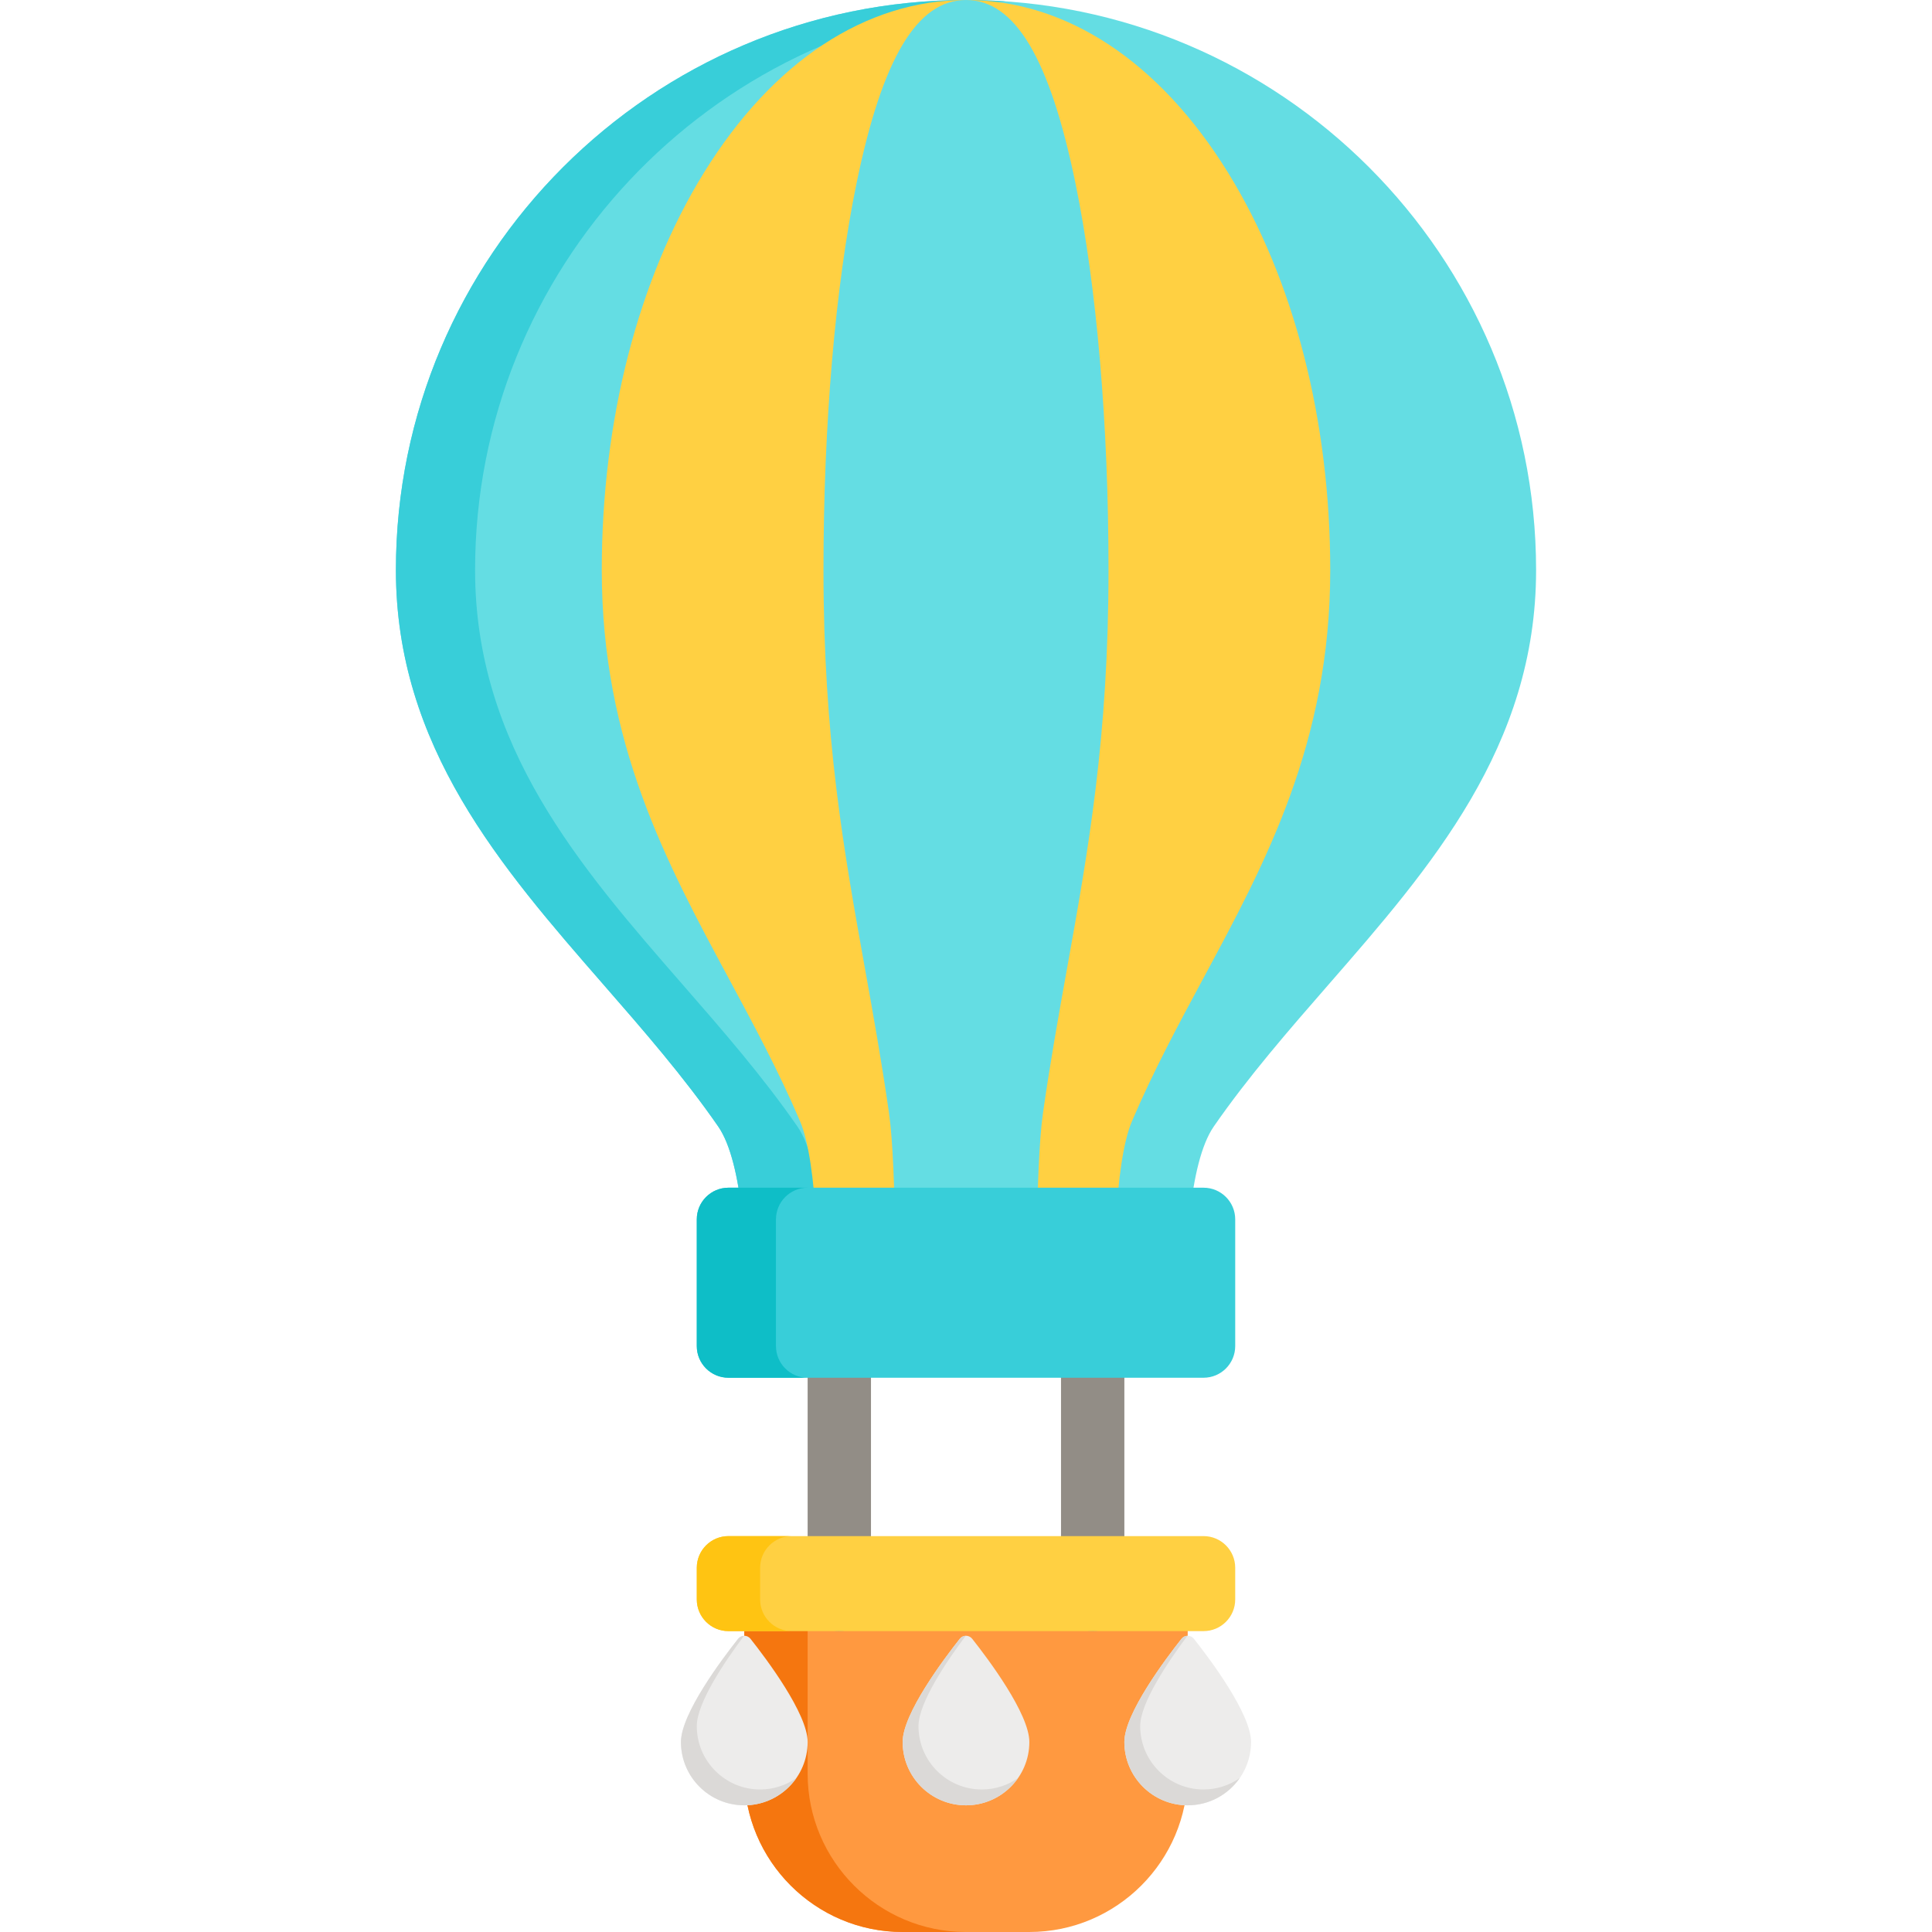
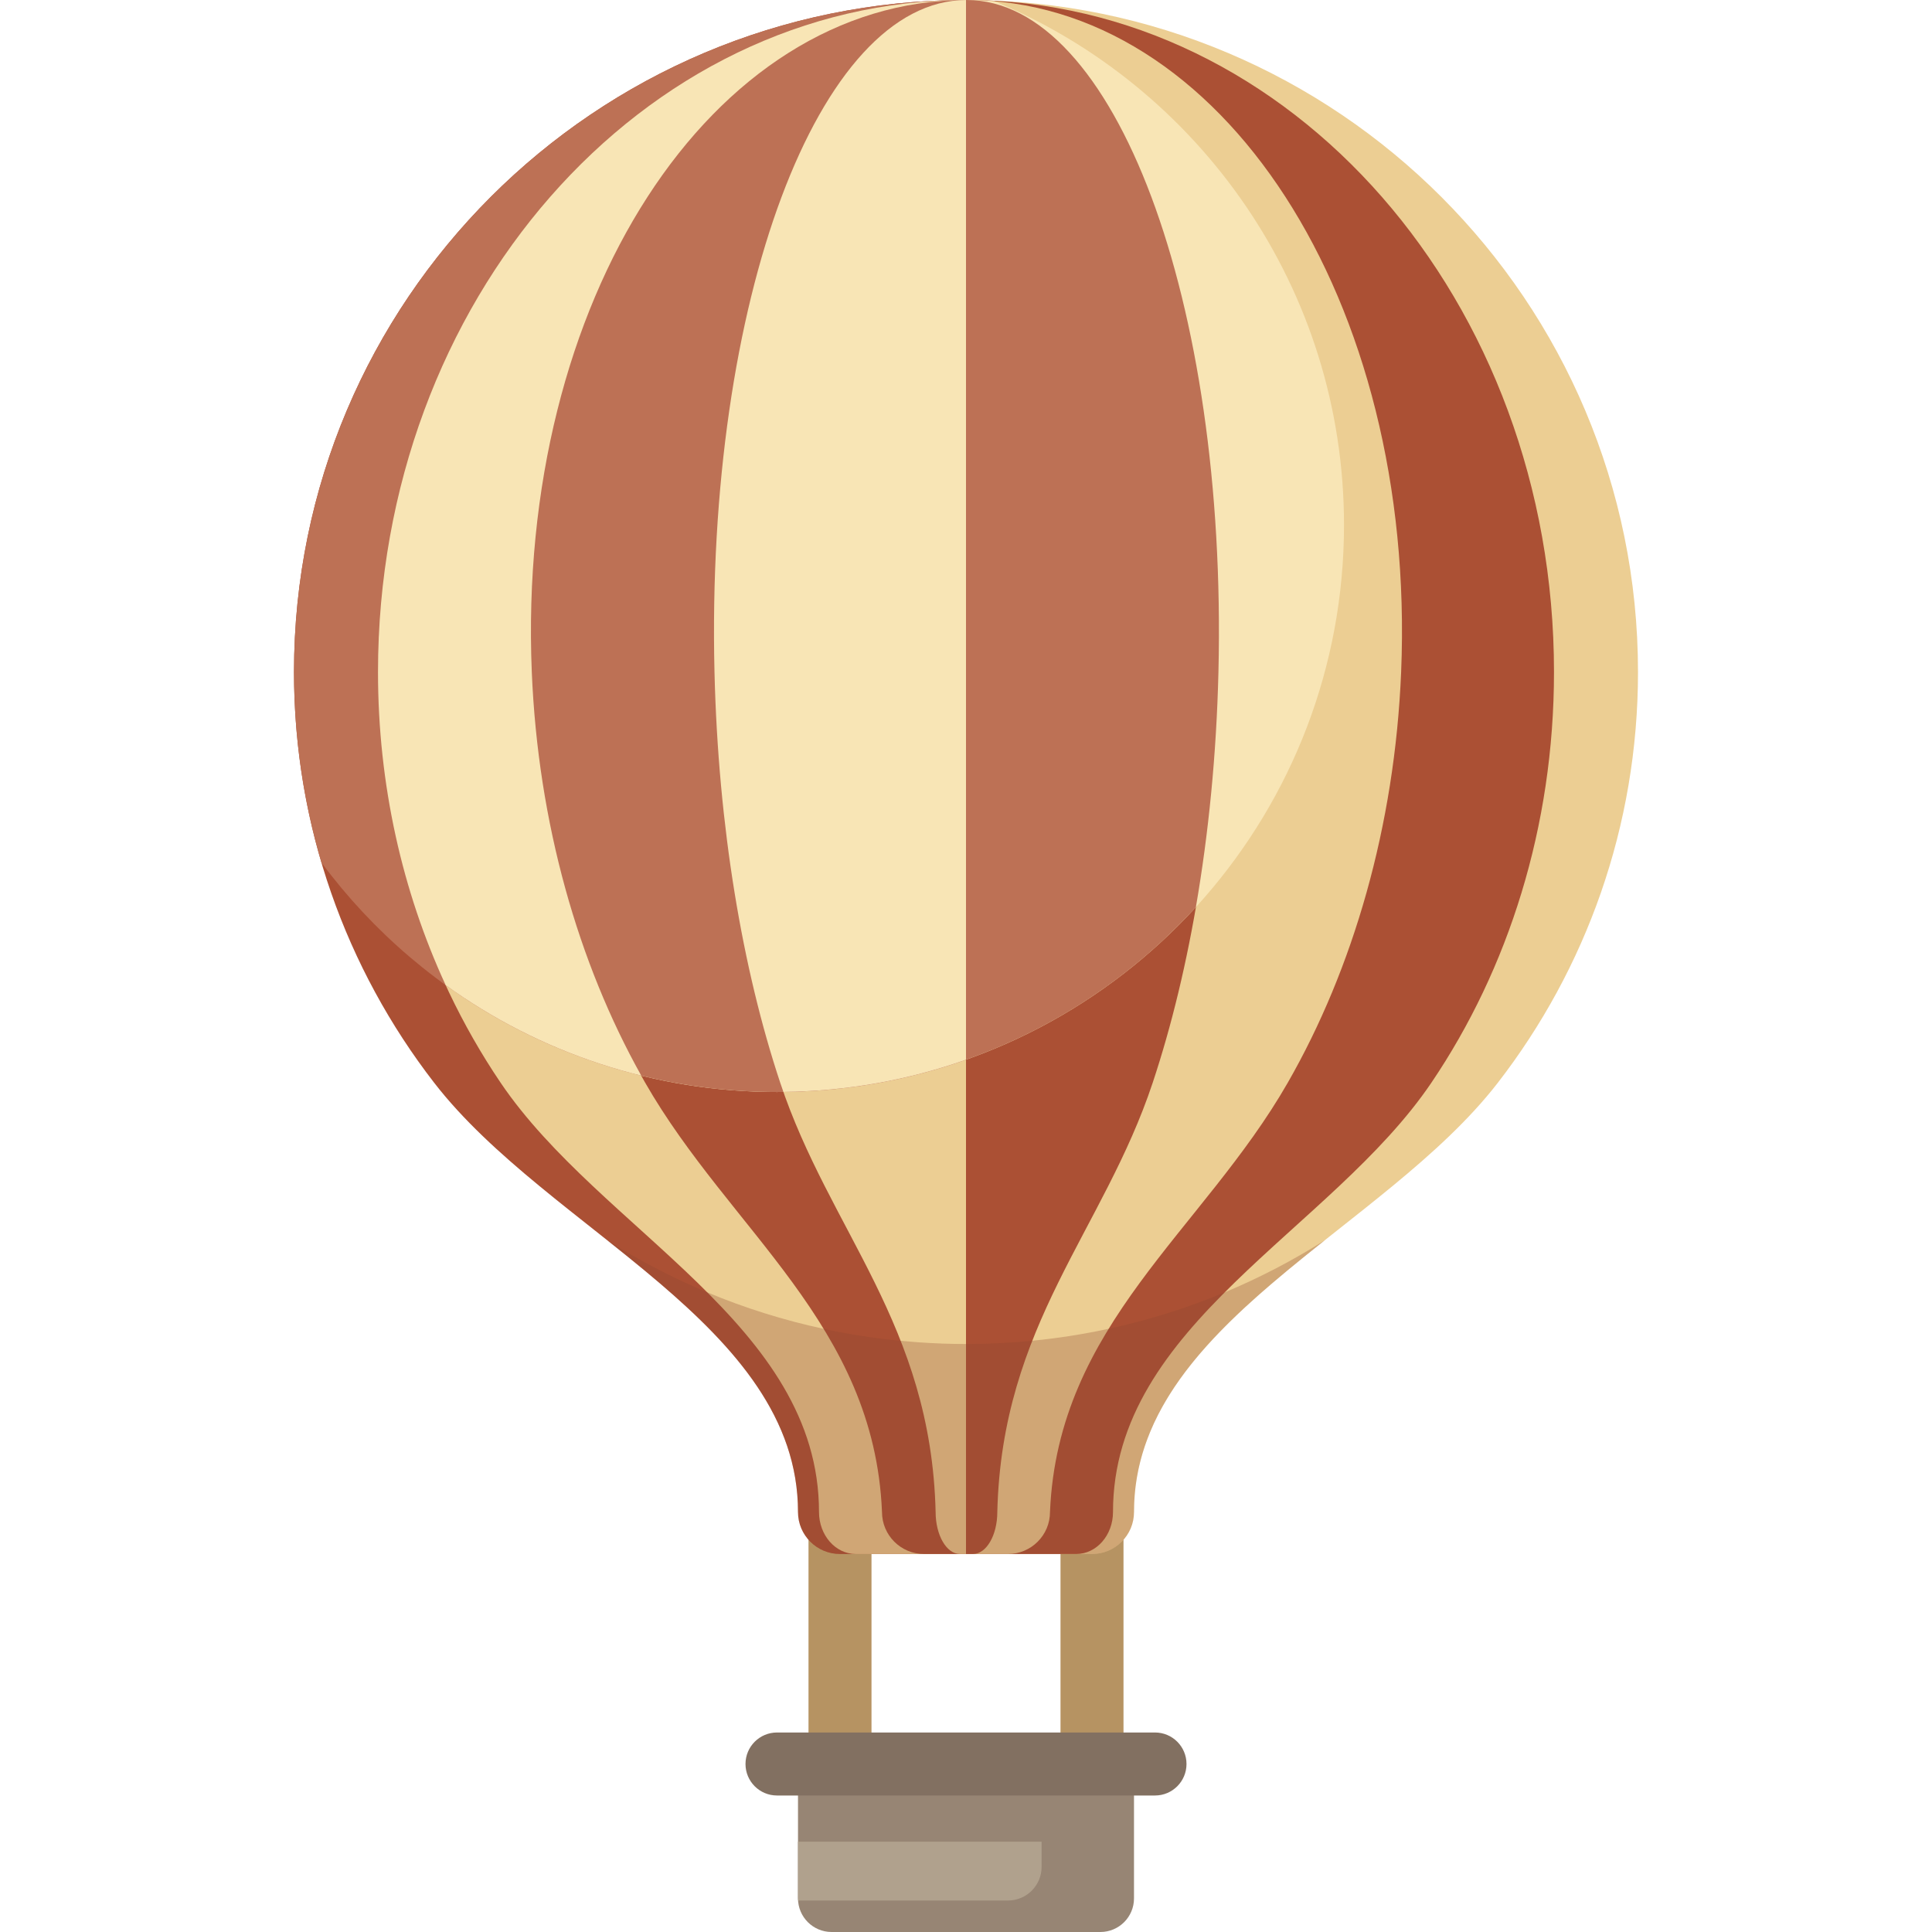
<svg xmlns="http://www.w3.org/2000/svg" version="1.1" id="Layer_1" x="0px" y="0px" viewBox="0 0 512 512" style="enable-background:new 0 0 512 512;" xml:space="preserve">
-   <path style="fill:#FF9940;" d="M306.361,415.475H205.639c-4.635,0-8.393,3.758-8.393,8.393v46.164  c0,23.141,18.826,41.967,41.967,41.967h33.574c23.141,0,41.967-18.826,41.967-41.967v-46.164  C314.754,419.234,310.996,415.475,306.361,415.475z" />
-   <path style="fill:#F5760F;" d="M214.033,470.033v-46.164c0-4.635,3.758-8.393,8.393-8.393h-16.787c-4.635,0-8.393,3.758-8.393,8.393  v46.164c0,23.141,18.826,41.967,41.967,41.967H256C232.859,512,214.033,493.173,214.033,470.033z" />
  <g>
-     <path style="fill:#928D86;" d="M289.574,432.262c-4.635,0-8.393-3.758-8.393-8.393v-75.541c0-4.635,3.758-8.393,8.393-8.393   s8.393,3.758,8.393,8.393v75.541C297.967,428.504,294.209,432.262,289.574,432.262z" />
-     <path style="fill:#928D86;" d="M222.426,432.262c-4.635,0-8.393-3.758-8.393-8.393v-75.541c0-4.635,3.758-8.393,8.393-8.393   c4.635,0,8.393,3.758,8.393,8.393v75.541C230.82,428.504,227.061,432.262,222.426,432.262z" />
+     <path style="fill:#B69362;" d="M222.609,475.826c-4.61,0-8.348-3.736-8.348-8.348v-66.783c0-4.611,3.738-8.348,8.348-8.348   c4.61,0,8.348,3.736,8.348,8.348v66.783C230.957,472.09,227.22,475.826,222.609,475.826z" />
+     <path style="fill:#B69362;" d="M289.391,475.826c-4.61,0-8.348-3.736-8.348-8.348v-66.783c0-4.611,3.738-8.348,8.348-8.348   s8.348,3.736,8.348,8.348v66.783C297.739,472.09,294.003,475.826,289.391,475.826z" />
  </g>
-   <path style="fill:#FFD042;" d="M318.951,432.262H193.049c-4.635,0-8.393-3.758-8.393-8.393v-8.393c0-4.635,3.758-8.393,8.393-8.393  h125.902c4.635,0,8.393,3.758,8.393,8.393v8.393C327.344,428.504,323.586,432.262,318.951,432.262z" />
-   <path style="fill:#FFC412;" d="M201.443,423.869v-8.393c0-4.635,3.758-8.393,8.393-8.393h-16.787c-4.635,0-8.393,3.758-8.393,8.393  v8.393c0,4.635,3.758,8.393,8.393,8.393h16.787C205.201,432.262,201.443,428.504,201.443,423.869z" />
-   <path style="fill:#EDECEB;" d="M239.213,461.639c0-7.479,10.922-22.005,15.146-27.345c0.839-1.061,2.443-1.061,3.281,0  c4.225,5.339,15.147,19.866,15.147,27.345c0,9.272-7.515,16.787-16.787,16.787C246.728,478.426,239.213,470.911,239.213,461.639z" />
-   <path style="fill:#DBD9D7;" d="M260.197,474.229c-9.272,0-16.787-7.516-16.787-16.787c0-6.219,7.549-17.305,12.522-23.936  c-0.588,0.019-1.169,0.277-1.573,0.788c-4.224,5.339-15.146,19.866-15.146,27.345c0,9.271,7.515,16.787,16.787,16.787  c5.708,0,10.743-2.855,13.776-7.208C267.058,473.112,263.76,474.229,260.197,474.229z" />
-   <path style="fill:#EDECEB;" d="M297.967,461.639c0-7.479,10.922-22.005,15.146-27.345c0.839-1.061,2.443-1.061,3.281,0  c4.225,5.339,15.147,19.866,15.147,27.345c0,9.272-7.515,16.787-16.787,16.787S297.967,470.911,297.967,461.639z" />
-   <path style="fill:#DBD9D7;" d="M318.951,474.229c-9.272,0-16.787-7.516-16.787-16.787c0-6.219,7.549-17.305,12.522-23.936  c-0.588,0.019-1.169,0.277-1.573,0.788c-4.224,5.339-15.146,19.866-15.146,27.345c0,9.271,7.515,16.787,16.787,16.787  c5.708,0,10.743-2.855,13.776-7.208C325.812,473.112,322.514,474.229,318.951,474.229z" />
-   <path style="fill:#EDECEB;" d="M214.033,461.639c0-7.479-10.922-22.005-15.146-27.345c-0.839-1.061-2.443-1.061-3.281,0  c-4.225,5.339-15.147,19.866-15.147,27.345c0,9.272,7.515,16.787,16.787,16.787C206.518,478.426,214.033,470.911,214.033,461.639z" />
-   <path style="fill:#DBD9D7;" d="M201.443,474.229c-9.272,0-16.787-7.516-16.787-16.787c0-6.219,7.549-17.305,12.522-23.936  c-0.588,0.019-1.169,0.277-1.573,0.788c-4.224,5.339-15.146,19.866-15.146,27.345c0,9.271,7.515,16.787,16.787,16.787  c5.708,0,10.743-2.855,13.776-7.208C208.304,473.112,205.006,474.229,201.443,474.229z" />
-   <path style="fill:#64DDE3;" d="M256,0c-83.307,0-151.082,67.775-151.082,151.082c0,46.747,27.948,78.805,54.975,109.809  c10.489,12.031,21.333,24.471,30.448,37.653c6.676,9.656,7.788,35.337,6.92,49.255c-0.147,2.313,0.67,4.584,2.257,6.274  s3.803,2.648,6.121,2.648h100.721c2.318,0,4.532-0.959,6.119-2.648c1.587-1.69,2.404-3.961,2.258-6.274  c-0.879-13.903,0.223-39.57,6.92-49.254c9.115-13.182,19.96-25.622,30.448-37.653c27.028-31.004,54.976-63.063,54.976-109.81  C407.082,67.775,339.307,0,256,0z" />
-   <path style="fill:#38CED9;" d="M218.246,347.799c0.868-13.917-0.244-39.599-6.92-49.255c-9.115-13.182-19.961-25.622-30.448-37.653  c-27.028-31.004-54.976-63.062-54.976-109.809c0-79.78,62.16-145.305,140.59-150.712C263.024,0.131,259.527,0,256,0  c-83.307,0-151.082,67.775-151.082,151.082c0,46.747,27.948,78.805,54.975,109.809c10.489,12.031,21.333,24.471,30.448,37.653  c6.676,9.656,7.788,35.337,6.92,49.255c-0.147,2.313,0.67,4.584,2.257,6.274s3.803,2.648,6.121,2.648h20.984  c-2.318,0-4.532-0.959-6.12-2.648C218.916,352.384,218.099,350.112,218.246,347.799z" />
-   <path style="fill:#FFD042;" d="M325.459,45.775C307.227,16.257,282.559,0,256,0s-51.227,16.257-69.46,45.775  c-17.452,28.259-27.065,65.657-27.065,105.307c0,45.718,17.123,77.519,33.682,108.272c6.484,12.041,13.188,24.492,18.835,37.713  c4.88,11.426,4.914,40.641,4.516,50.935c-0.088,2.281,0.756,4.5,2.339,6.144s3.767,2.575,6.049,2.575h62.21  c2.283,0,4.466-0.931,6.05-2.575c1.582-1.645,2.427-3.864,2.339-6.145c-0.399-10.294-0.365-39.509,4.516-50.935  c5.647-13.221,12.35-25.671,18.834-37.712c16.559-30.753,33.682-62.554,33.682-108.272  C352.525,111.431,342.913,74.033,325.459,45.775z" />
-   <path style="fill:#64DDE3;" d="M284.994,48.493C278.183,15.409,268.969,0,256,0c-12.969,0-22.183,15.409-28.994,48.493  c-5.659,27.491-8.776,63.923-8.776,102.589c0,44.35,5.355,74.188,11.025,105.777c2.178,12.132,4.43,24.676,6.339,38.094  c2.116,14.866,1.649,52.883,1.644,53.266c-0.028,2.245,0.842,4.408,2.419,6.006c1.577,1.597,3.729,2.497,5.973,2.497h20.737  c2.245,0,4.396-0.899,5.973-2.497c1.577-1.598,2.449-3.76,2.419-6.006c-0.005-0.382-0.471-38.4,1.644-53.266  c1.911-13.42,4.162-25.965,6.34-38.098c5.672-31.588,11.027-61.424,11.027-105.773C293.77,112.417,290.653,75.984,284.994,48.493z" />
-   <path style="fill:#38CED9;" d="M318.951,314.754H193.049c-4.635,0-8.393,3.758-8.393,8.393v33.574c0,4.635,3.758,8.393,8.393,8.393  h125.902c4.635,0,8.393-3.758,8.393-8.393v-33.574C327.344,318.512,323.586,314.754,318.951,314.754z" />
-   <path style="fill:#0EBEC7;" d="M205.639,356.721v-33.574c0-4.635,3.758-8.393,8.393-8.393h-20.984c-4.635,0-8.393,3.758-8.393,8.393  v33.574c0,4.635,3.758,8.393,8.393,8.393h20.984C209.397,365.115,205.639,361.357,205.639,356.721z" />
+   <path style="fill:#978574;" d="M211.478,467.478v35.617c0,4.917,3.987,8.904,8.904,8.904h71.235c4.917,0,8.904-3.987,8.904-8.904  v-35.617H211.478z" />
+   <path style="fill:#B0A18D;" d="M211.478,503.096c0,0.188,0.017,0.372,0.028,0.557h55.624c4.917,0,8.904-3.987,8.904-8.904v-6.678  h-64.557V503.096z" />
+   <path style="fill:#827061;" d="M306.087,475.826H205.913c-4.61,0-8.348-3.736-8.348-8.348s3.738-8.348,8.348-8.348h100.174  c4.61,0,8.348,3.736,8.348,8.348S310.697,475.826,306.087,475.826z" />
+   <path style="fill:#ECCE93;" d="M256.247,0c-0.082,0-0.165,0.003-0.247,0.003l-55.652,166.953L256,411.826h33.391  c6.147,0,11.13-4.983,11.13-11.13c0-49.716,66.028-74.447,96.439-113.778c23.27-30.097,37.127-67.842,37.127-108.829  C434.088,79.806,354.53,0.134,256.247,0z" />
+   <path style="fill:#AB5034;" d="M256.217,0c-0.072,0-0.145,0.003-0.217,0.003l-55.652,166.953L256,411.826h29.217  c5.379,0,9.739-4.983,9.739-11.13c0-49.716,57.774-74.447,84.384-113.778c20.361-30.097,32.485-67.842,32.485-108.829  C411.827,79.806,342.213,0.134,256.217,0z" />
+   <path style="fill:#ECCE93;" d="M256.124,0.002c-0.041,0-0.082,0.002-0.124,0.002l-55.652,166.952L256,411.826h11.13  c6.147,0,11.13-4.983,11.13-11.13c2.056-49.716,40.467-74.447,63.015-113.778c17.253-30.097,28.347-67.843,30.041-108.831  C375.386,79.709,323.808-0.035,256.124,0.002z" />
+   <g>
+     <path style="fill:#AB5034;" d="M256.124,0.002c-0.041,0-0.082,0.003-0.124,0.003l-55.652,166.951L256,411.826h0.051h1.794   c3.564,0,6.452-4.984,6.452-11.13c1.192-49.716,28.115-74.447,41.186-113.778c10.002-30.097,16.432-67.843,17.415-108.831   C325.258,79.709,295.358-0.035,256.124,0.002z" />
+     <path style="fill:#AB5034;" d="M77.913,178.087c0,40.988,13.855,78.734,37.127,108.831c30.411,39.331,96.439,64.061,96.439,113.778   c0,6.147,4.983,11.13,11.13,11.13H256V0.003C157.646,0.003,77.913,79.733,77.913,178.087z" />
+   </g>
+   <path style="fill:#ECCE93;" d="M100.174,178.087c0,40.988,12.123,78.734,32.485,108.831c26.611,39.331,84.384,64.061,84.384,113.778  c0,6.147,4.36,11.13,9.739,11.13H256V0.003C169.939,0.003,100.174,79.733,100.174,178.087z" />
+   <path style="fill:#AB5034;" d="M140.93,178.087c1.695,40.988,12.788,78.734,30.042,108.831  c22.547,39.331,60.711,64.061,62.767,113.778c0,6.147,4.983,11.13,11.13,11.13H256V0.004  C188.377,0.066,136.864,79.77,140.93,178.087z" />
+   <path style="fill:#ECCE93;" d="M189.348,178.087c0.983,40.988,7.413,78.734,17.415,108.831  c13.07,39.331,39.994,64.061,41.186,113.778c0,6.146,2.888,11.13,6.452,11.13H256V0.006  C216.825,0.137,186.991,79.813,189.348,178.087z" />
+   <path style="fill:#BD7155;" d="M77.913,178.087c0,17.552,2.548,34.505,7.28,50.522c27.381,36.88,71.257,60.782,120.72,60.782  c17.564,0,34.42-3.024,50.087-8.562V0.003C157.646,0.003,77.913,79.733,77.913,178.087z" />
+   <path style="fill:#F8E5B5;" d="M100.174,178.087c0,29.97,6.488,58.202,17.933,82.983c24.7,17.816,55.023,28.321,87.806,28.321  c17.564,0,34.42-3.024,50.087-8.562V0.003C169.939,0.003,100.174,79.733,100.174,178.087z" />
+   <path style="fill:#BD7155;" d="M140.93,178.087c1.661,40.151,12.355,77.172,29.009,106.959c11.527,2.833,23.573,4.345,35.974,4.345  c17.564,0,34.42-3.024,50.087-8.562V0.004C188.377,0.066,136.864,79.77,140.93,178.087z" />
+   <path style="fill:#F8E5B5;" d="M227.812,287.797c72.605-10.603,128.362-73.119,128.362-148.667  c0-62.561-38.235-116.183-92.61-138.794c-2.458-0.214-4.936-0.335-7.441-0.334c-0.041,0-0.082,0.002-0.124,0.002l-55.652,166.952  L227.812,287.797z" />
+   <path style="fill:#BD7155;" d="M256.124,0.002c-0.041,0-0.082,0.003-0.124,0.003l-55.652,166.951l27.464,120.841  c35.109-5.127,66.277-22.388,89.107-47.398c3.357-19.398,5.455-40.383,5.98-62.313C325.258,79.709,295.358-0.035,256.124,0.002z" />
+   <path style="fill:#F8E5B5;" d="M189.348,178.087c0.983,40.988,7.413,78.734,17.415,108.831c0.275,0.827,0.564,1.638,0.85,2.452  c16.952-0.188,33.227-3.181,48.387-8.54V0.006C216.825,0.137,186.991,79.813,189.348,178.087z" />
+   <path style="opacity:0.3;fill:#8D472E;enable-background:new    ;" d="M324.568,342.486c-9.83,4.105-20.107,7.348-30.738,9.648  c-6.621,1.432-13.377,2.503-20.25,3.177c-5.785,0.567-11.648,0.864-17.581,0.864c-4.289,0-8.539-0.161-12.752-0.46l0,0  c-1.529-0.108-3.054-0.235-4.572-0.382c-6.928-0.669-13.738-1.739-20.411-3.178c-10.664-2.301-20.973-5.552-30.832-9.669  c-9.256-3.866-18.115-8.489-26.502-13.795c26.034,20.695,50.548,41.711,50.548,72.005c0,6.147,4.983,11.13,11.13,11.13h4.174h18.087  h9.531H256h0.051h1.794h9.285h18.087h4.174c6.147,0,11.13-4.983,11.13-11.13c0-30.294,24.514-51.31,50.548-72.005  C342.683,333.995,333.824,338.62,324.568,342.486z" />
  <g>
</g>
  <g>
</g>
  <g>
</g>
  <g>
</g>
  <g>
</g>
  <g>
</g>
  <g>
</g>
  <g>
</g>
  <g>
</g>
  <g>
</g>
  <g>
</g>
  <g>
</g>
  <g>
</g>
  <g>
</g>
  <g>
</g>
</svg>
